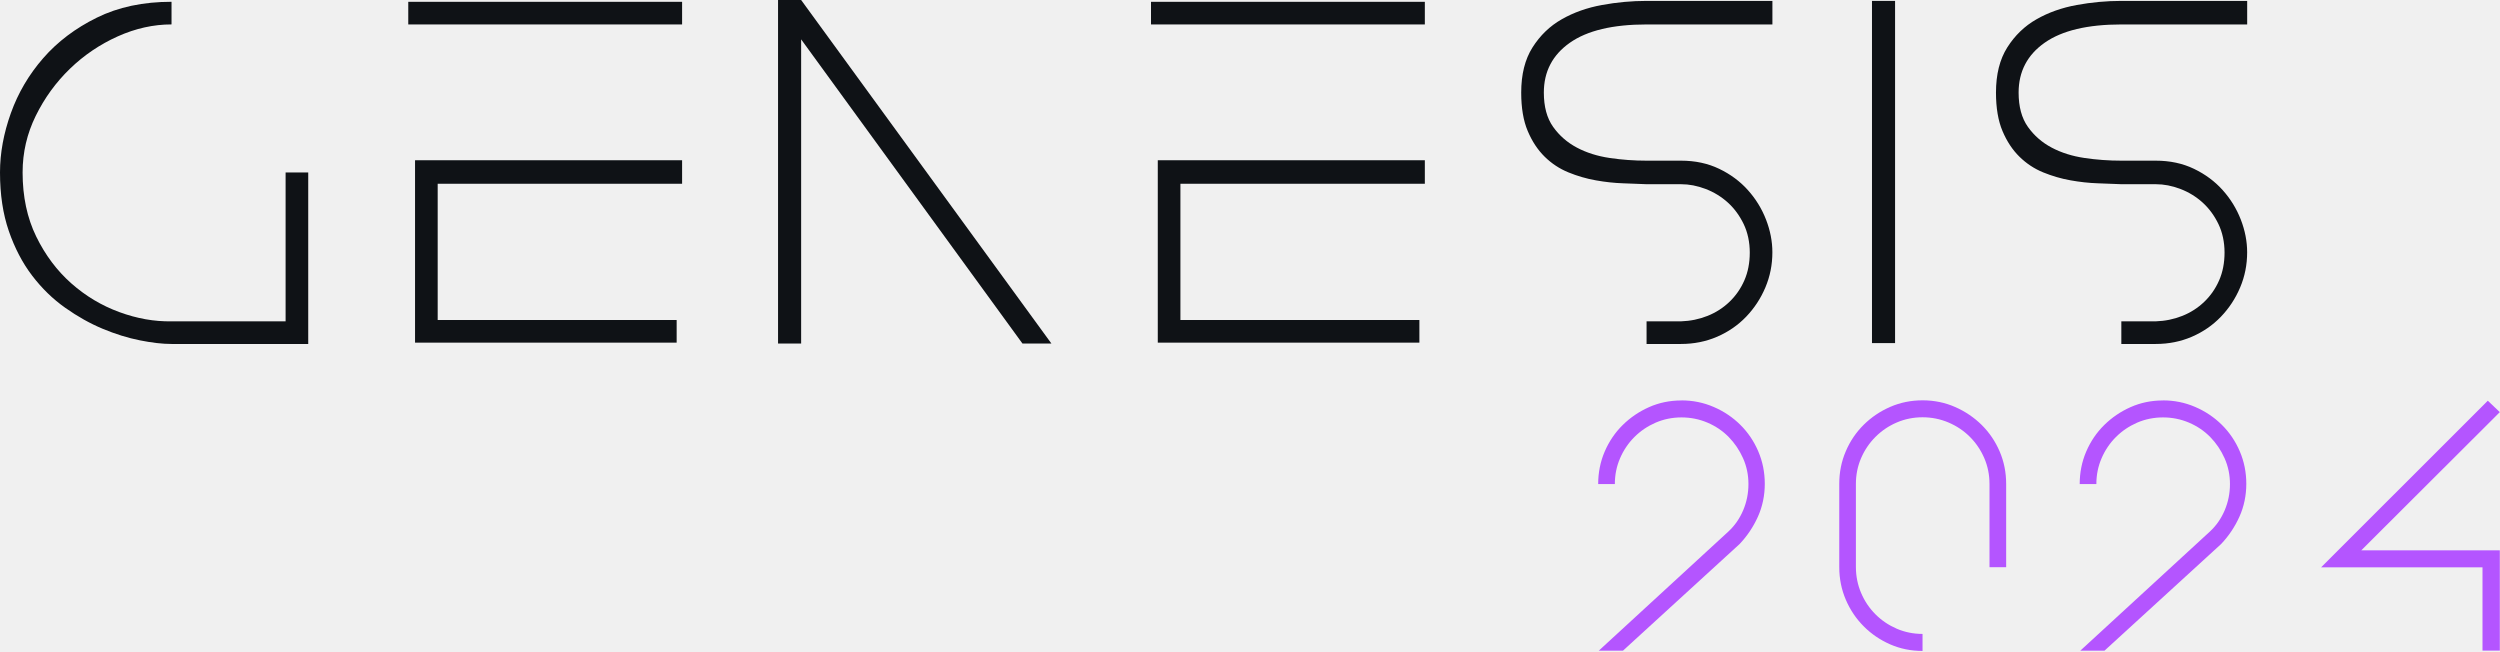
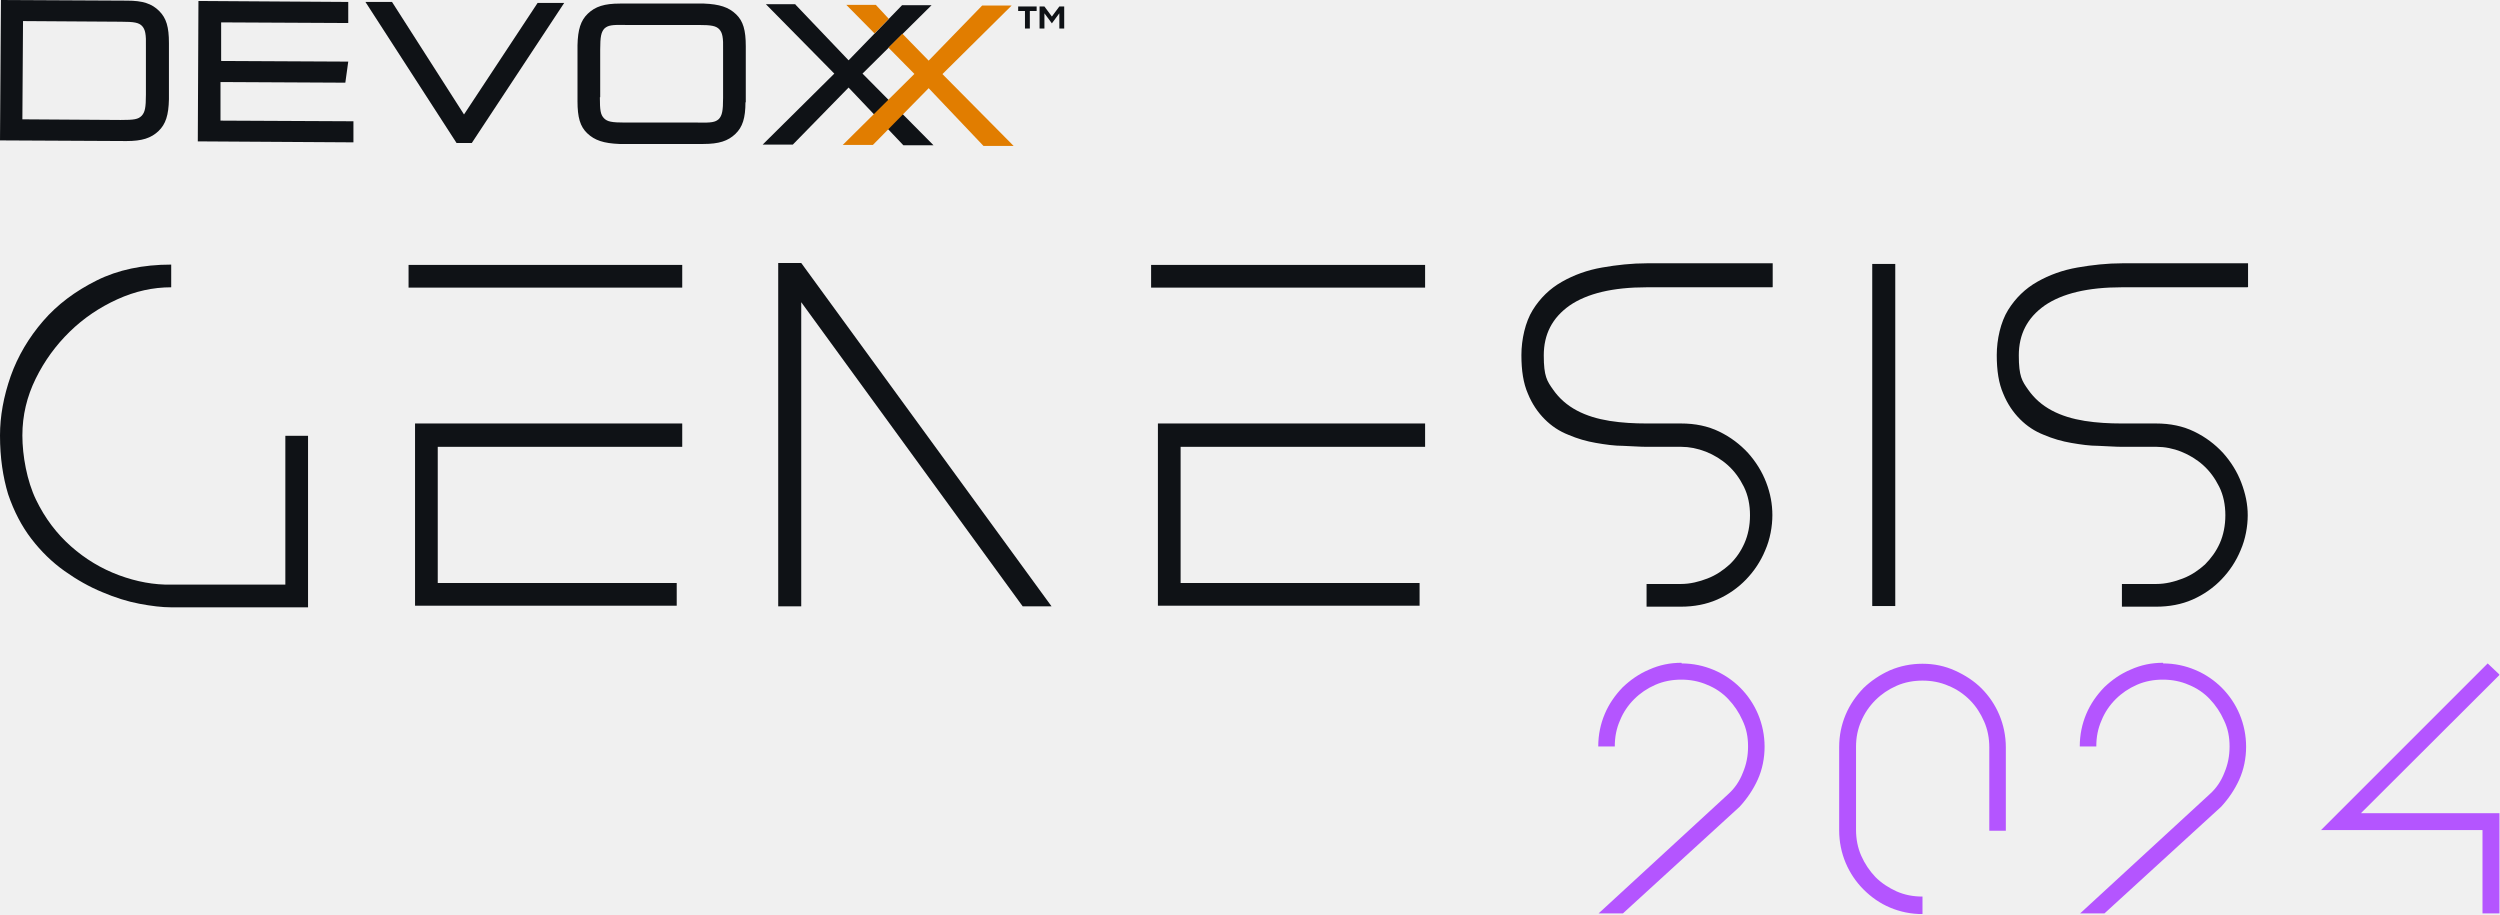
- <svg xmlns="http://www.w3.org/2000/svg" width="771" height="201" viewBox="0 0 771 201" fill="none">
-   <g clip-path="url(#clip0_190_9784)">
-     <path d="M0 53.18C0 47.23 1.12 41.13 3.35 34.89C5.58 28.66 8.91 23 13.33 17.93C17.75 12.86 23.26 8.7 29.87 5.44C36.48 2.18 44.15 0.55 52.9 0.55V7.53C47.32 7.53 41.78 8.76 36.29 11.23C30.8 13.7 25.89 17.02 21.56 21.21C17.23 25.4 13.72 30.24 11.02 35.73C8.32 41.22 6.97 47.04 6.97 53.18C6.97 60.63 8.37 67.21 11.16 72.93C13.95 78.65 17.56 83.47 21.98 87.38C26.4 91.29 31.33 94.24 36.78 96.24C42.22 98.24 47.6 99.2 52.9 99.1H88.08V53.18H95.06V106.08H52.9C50.11 106.08 46.85 105.71 43.13 104.96C39.41 104.22 35.59 103.03 31.68 101.4C27.77 99.77 23.91 97.61 20.1 94.91C16.28 92.21 12.89 88.91 9.91 85C6.93 81.09 4.54 76.51 2.72 71.25C0.91 65.99 0 59.97 0 53.17L0 53.18Z" fill="#0F1216" />
-     <path d="M210.36 0.56V7.54H125.91V0.56H210.36ZM210.36 56.67H134.98V98.69H208.68V105.67H128V49.42H210.36V56.68V56.67Z" fill="#0F1216" />
-     <path d="M239.95 0H247.07L324.26 105.95H315.33L247.07 12.14V105.94H239.95V0Z" fill="#0F1216" />
-     <path d="M439.42 0.56V7.54H354.97V0.56H439.42ZM439.42 56.67H364.04V98.69H437.74V105.67H357.06V49.42H439.42V56.68V56.67Z" fill="#0F1216" />
-     <path d="M546.62 7.54H507.81C497.39 7.54 489.5 9.42 484.15 13.18C478.8 16.94 476.12 22.06 476.12 28.55C476.12 32.91 477.07 36.43 478.98 39.12C480.89 41.81 483.33 43.94 486.31 45.52C489.29 47.1 492.66 48.16 496.43 48.72C500.2 49.28 503.99 49.55 507.81 49.55H518.42C522.79 49.55 526.72 50.39 530.21 52.07C533.7 53.75 536.65 55.94 539.07 58.65C541.49 61.35 543.35 64.39 544.65 67.74C545.95 71.1 546.6 74.46 546.6 77.81C546.6 81.64 545.88 85.25 544.44 88.65C543 92.06 541.02 95.06 538.51 97.68C536 100.29 533.02 102.35 529.58 103.84C526.14 105.33 522.41 106.08 518.41 106.08H507.8V99.1H518.41C521.29 99.01 524.01 98.45 526.58 97.43C529.14 96.41 531.4 94.97 533.35 93.1C535.3 91.24 536.84 89.03 537.96 86.47C539.08 83.91 539.63 81.05 539.63 77.89C539.63 74.73 539 71.7 537.75 69.1C536.49 66.5 534.87 64.28 532.87 62.47C530.87 60.66 528.59 59.26 526.03 58.28C523.47 57.3 520.94 56.81 518.42 56.81H507.81C505.67 56.72 503.25 56.62 500.55 56.53C497.85 56.44 495.06 56.14 492.17 55.62C489.28 55.11 486.47 54.29 483.72 53.17C480.97 52.05 478.53 50.44 476.39 48.34C474.25 46.24 472.5 43.61 471.16 40.43C469.81 37.26 469.14 33.29 469.14 28.54C469.14 22.94 470.3 18.3 472.63 14.62C474.96 10.94 477.96 8.04 481.63 5.95C485.3 3.85 489.45 2.38 494.05 1.54C498.65 0.7 503.24 0.28 507.8 0.28H546.61V7.54H546.62Z" fill="#0F1216" />
-     <path d="M584.44 105.81H577.32V0.28H584.44V105.81Z" fill="#0F1216" />
-     <path d="M693.04 7.54H654.23C643.81 7.54 635.92 9.42 630.57 13.18C625.22 16.94 622.54 22.06 622.54 28.55C622.54 32.91 623.49 36.43 625.4 39.12C627.31 41.81 629.75 43.94 632.73 45.52C635.71 47.1 639.08 48.16 642.85 48.72C646.62 49.28 650.41 49.55 654.23 49.55H664.84C669.21 49.55 673.14 50.39 676.63 52.07C680.12 53.75 683.07 55.94 685.49 58.65C687.91 61.35 689.77 64.39 691.07 67.74C692.37 71.1 693.02 74.46 693.02 77.81C693.02 81.64 692.3 85.25 690.86 88.65C689.42 92.06 687.44 95.06 684.93 97.68C682.42 100.29 679.44 102.35 676 103.84C672.56 105.33 668.83 106.08 664.83 106.08H654.22V99.1H664.83C667.71 99.01 670.43 98.45 673 97.43C675.56 96.41 677.82 94.97 679.77 93.1C681.72 91.24 683.26 89.03 684.38 86.47C685.5 83.91 686.05 81.05 686.05 77.89C686.05 74.73 685.42 71.7 684.17 69.1C682.91 66.5 681.29 64.28 679.29 62.47C677.29 60.66 675.01 59.26 672.45 58.28C669.89 57.3 667.36 56.81 664.84 56.81H654.23C652.09 56.72 649.67 56.62 646.97 56.53C644.27 56.44 641.48 56.14 638.59 55.62C635.7 55.11 632.89 54.29 630.14 53.17C627.39 52.05 624.95 50.44 622.81 48.34C620.67 46.24 618.92 43.61 617.58 40.43C616.23 37.26 615.56 33.29 615.56 28.54C615.56 22.94 616.72 18.3 619.05 14.62C621.38 10.94 624.38 8.04 628.05 5.95C631.72 3.85 635.87 2.38 640.47 1.54C645.07 0.7 649.66 0.28 654.22 0.28H693.03V7.54H693.04Z" fill="#0F1216" />
-     <path d="M518.57 123.48C522.06 123.48 525.37 124.15 528.49 125.5C531.61 126.84 534.35 128.68 536.7 131C539.05 133.32 540.9 136.05 542.24 139.17C543.58 142.3 544.26 145.64 544.26 149.21C544.26 152.78 543.55 156.22 542.14 159.35C540.73 162.48 538.85 165.29 536.5 167.77L500.53 200.66H493.07L533.07 163.89C535.02 162.08 536.53 159.89 537.61 157.34C538.68 154.79 539.22 152.1 539.22 149.28C539.22 146.46 538.67 143.81 537.56 141.32C536.45 138.84 534.97 136.65 533.13 134.77C531.28 132.89 529.1 131.41 526.58 130.34C524.06 129.27 521.39 128.73 518.57 128.73C515.75 128.73 513.1 129.27 510.61 130.34C508.13 131.42 505.94 132.89 504.06 134.77C502.18 136.65 500.7 138.83 499.63 141.32C498.55 143.81 498.02 146.46 498.02 149.28H492.88C492.88 145.72 493.55 142.38 494.89 139.26C496.23 136.14 498.08 133.41 500.43 131.09C502.78 128.77 505.5 126.92 508.59 125.55C511.68 124.18 515 123.5 518.56 123.5L518.57 123.48Z" fill="#B455FF" />
-     <path d="M592.92 200.75C589.36 200.75 586.04 200.08 582.95 198.73C579.86 197.38 577.14 195.54 574.79 193.18C572.44 190.83 570.59 188.09 569.25 184.96C567.91 181.83 567.23 178.49 567.23 174.92V149.19C567.23 145.63 567.9 142.28 569.25 139.15C570.59 136.02 572.44 133.3 574.79 130.98C577.14 128.66 579.86 126.83 582.95 125.48C586.04 124.14 589.36 123.46 592.92 123.46C596.48 123.46 599.82 124.14 602.94 125.51C606.06 126.88 608.8 128.73 611.15 131.05C613.5 133.38 615.35 136.1 616.69 139.22C618.03 142.34 618.7 145.69 618.7 149.24V174.93H613.56V149.24C613.56 146.42 613.02 143.77 611.95 141.28C610.88 138.8 609.4 136.61 607.52 134.73C605.64 132.85 603.44 131.37 600.92 130.3C598.4 129.23 595.73 128.69 592.91 128.69C590.09 128.69 587.44 129.23 584.95 130.3C582.46 131.37 580.28 132.85 578.4 134.73C576.52 136.61 575.04 138.79 573.97 141.27C572.9 143.75 572.36 146.4 572.36 149.22V174.87C572.36 177.69 572.9 180.35 573.97 182.87C575.04 185.39 576.52 187.58 578.4 189.46C580.28 191.34 582.46 192.81 584.95 193.89C587.43 194.96 590.09 195.5 592.91 195.5V200.74L592.92 200.75Z" fill="#B455FF" />
-     <path d="M667.07 123.48C670.56 123.48 673.87 124.15 676.99 125.5C680.11 126.84 682.85 128.68 685.2 131C687.55 133.32 689.4 136.05 690.74 139.17C692.08 142.3 692.76 145.64 692.76 149.21C692.76 152.78 692.05 156.22 690.64 159.35C689.23 162.48 687.35 165.29 685 167.77L649.03 200.66H641.57L681.57 163.89C683.52 162.08 685.03 159.89 686.11 157.34C687.18 154.79 687.72 152.1 687.72 149.28C687.72 146.46 687.17 143.81 686.06 141.32C684.95 138.84 683.47 136.65 681.63 134.77C679.78 132.89 677.6 131.41 675.08 130.34C672.56 129.27 669.89 128.73 667.07 128.73C664.25 128.73 661.6 129.27 659.11 130.34C656.63 131.42 654.44 132.89 652.56 134.77C650.68 136.65 649.2 138.83 648.13 141.32C647.05 143.81 646.52 146.46 646.52 149.28H641.38C641.38 145.72 642.05 142.38 643.39 139.26C644.73 136.14 646.58 133.41 648.93 131.09C651.28 128.77 654 126.92 657.09 125.55C660.18 124.18 663.5 123.5 667.06 123.5L667.07 123.48Z" fill="#B455FF" />
-     <path d="M728.22 169.72H770.94V200.65H765.6V174.96H715.83L767.24 123.58L770.94 127.1L728.22 169.72Z" fill="#B455FF" />
+ <svg xmlns="http://www.w3.org/2000/svg" width="771" height="282" viewBox="0 0 771 282" fill="none">
+   <g clip-path="url(#clip0_191_9784)">
+     <mask id="mask0_191_9784" style="mask-type:luminance" maskUnits="userSpaceOnUse" x="0" y="81" width="771" height="201">
+       <path d="M770.9 81.1H0V281.9H770.9V81.1Z" fill="white" />
+     </mask>
+     <g mask="url(#mask0_191_9784)">
+       <path d="M0 134.3C0 128.4 1.1 122.3 3.3 116C5.5 109.8 8.9 104.1 13.3 99C17.7 93.9 23.2 89.8 29.8 86.5C36.4 83.2 44.1 81.6 52.8 81.6V88.6C47.2 88.6 41.7 89.8 36.2 92.3C30.7 94.8 25.8 98.1 21.5 102.3C17.2 106.5 13.7 111.3 11 116.8C8.3 122.3 6.9 128.1 6.9 134.3C6.9 140.5 8.3 148.3 11.1 154.1C13.9 159.9 17.5 164.6 21.9 168.5C26.3 172.4 31.3 175.4 36.7 177.4C42.1 179.4 47.5 180.4 52.8 180.3H88V134.4H95V187.3H52.8C50 187.3 46.7 186.9 43 186.2C39.3 185.5 35.5 184.3 31.5 182.6C27.6 181 23.7 178.8 19.9 176.1C16.1 173.4 12.7 170.1 9.7 166.2C6.7 162.3 4.3 157.7 2.5 152.4C0.9 147.1 0 141.1 0 134.3Z" fill="#0F1216" />
+       <path d="M210.4 81.7V88.7H126V81.7H210.4ZM210.4 137.8H135V179.8H208.7V186.8H128V130.6H210.4V137.9V137.8Z" fill="#0F1216" />
+       <path d="M240 81.1H247.1L324.3 187H315.4L247.1 93.2V187H240V81.1Z" fill="#0F1216" />
+       <path d="M439.5 81.7V88.7H355V81.7H439.5ZM439.5 137.8H364.1V179.8H437.8V186.8H357.1V130.6H439.5V137.9V137.8Z" fill="#0F1216" />
+       <path d="M546.6 88.6H507.8C497.4 88.6 489.5 90.5 484.1 94.2C478.7 98 476.1 103.1 476.1 109.6C476.1 116.1 477.1 117.5 479 120.2C480.9 122.9 483.3 125 486.3 126.6C489.3 128.2 492.7 129.2 496.4 129.8C500.2 130.4 504 130.6 507.8 130.6H518.4C522.8 130.6 526.7 131.4 530.2 133.1C533.7 134.8 536.6 137 539.1 139.7C541.5 142.4 543.4 145.4 544.7 148.8C546 152.2 546.6 155.5 546.6 158.9C546.6 162.3 545.9 166.3 544.4 169.7C543 173.1 541 176.1 538.5 178.7C536 181.3 533 183.4 529.6 184.9C526.2 186.4 522.4 187.1 518.4 187.1H507.8V180.1H518.4C521.3 180.1 524 179.4 526.6 178.4C529.2 177.4 531.4 175.9 533.4 174.1C535.4 172.2 536.9 170 538 167.5C539.1 165 539.7 162.1 539.7 158.9C539.7 155.7 539.1 152.7 537.8 150.1C536.5 147.5 534.9 145.3 532.9 143.5C530.9 141.7 528.6 140.3 526.1 139.3C523.5 138.3 521 137.8 518.5 137.8H507.9C505.8 137.8 503.3 137.6 500.6 137.5C497.9 137.5 495.1 137.1 492.2 136.6C489.3 136.1 486.5 135.3 483.7 134.1C480.9 133 478.5 131.4 476.4 129.3C474.3 127.2 472.5 124.6 471.2 121.4C469.8 118.2 469.2 114.3 469.2 109.5C469.2 104.7 470.4 99.3 472.7 95.6C475 91.9 478 89 481.7 86.9C485.4 84.8 489.5 83.3 494.1 82.5C498.7 81.7 503.3 81.2 507.9 81.2H546.7V88.5L546.6 88.6Z" fill="#0F1216" />
+       <path d="M584.5 186.9H577.4V81.4H584.5V186.9Z" fill="#0F1216" />
+       <path d="M693.1 88.6H654.3C643.9 88.6 636 90.5 630.6 94.2C625.2 98 622.6 103.1 622.6 109.6C622.6 116.1 623.6 117.5 625.5 120.2C627.4 122.9 629.8 125 632.8 126.6C635.8 128.2 639.2 129.2 642.9 129.8C646.7 130.4 650.5 130.6 654.3 130.6H664.9C669.3 130.6 673.2 131.4 676.7 133.1C680.2 134.8 683.1 137 685.6 139.7C688 142.4 689.9 145.4 691.2 148.8C692.5 152.2 693.2 155.5 693.2 158.9C693.2 162.3 692.5 166.3 691 169.7C689.6 173.1 687.6 176.1 685.1 178.7C682.6 181.3 679.6 183.4 676.2 184.9C672.8 186.4 669 187.1 665 187.1H654.4V180.1H665C667.9 180.1 670.6 179.4 673.2 178.4C675.8 177.4 678 175.9 680 174.1C681.9 172.2 683.5 170 684.6 167.5C685.7 165 686.3 162.1 686.3 158.9C686.3 155.7 685.7 152.7 684.4 150.1C683.1 147.5 681.5 145.3 679.5 143.5C677.5 141.7 675.2 140.3 672.7 139.3C670.2 138.3 667.6 137.8 665.1 137.8H654.5C652.4 137.8 649.9 137.6 647.2 137.5C644.5 137.5 641.7 137.1 638.8 136.6C635.9 136.1 633.1 135.3 630.3 134.1C627.5 133 625.1 131.4 623 129.3C620.9 127.2 619.1 124.6 617.8 121.4C616.4 118.2 615.8 114.3 615.8 109.5C615.8 104.7 617 99.3 619.3 95.6C621.6 91.9 624.6 89 628.3 86.9C632 84.8 636.1 83.3 640.7 82.5C645.3 81.7 649.9 81.2 654.5 81.2H693.3V88.5L693.1 88.6Z" fill="#0F1216" />
+       <path d="M518.6 204.6C522.1 204.6 525.4 205.3 528.5 206.6C531.6 207.9 534.4 209.8 536.7 212.1C539 214.4 540.9 217.2 542.2 220.3C543.5 223.4 544.2 226.8 544.2 230.3C544.2 233.8 543.5 237.3 542.1 240.4C540.7 243.5 538.8 246.3 536.5 248.8L500.5 281.7H493L533 244.9C535 243.1 536.5 240.9 537.5 238.3C538.6 235.7 539.1 233.1 539.1 230.2C539.1 227.3 538.6 224.7 537.4 222.2C536.3 219.7 534.8 217.5 533 215.6C531.2 213.7 529 212.2 526.5 211.2C524 210.1 521.3 209.6 518.5 209.6C515.7 209.6 513 210.1 510.5 211.2C508 212.3 505.8 213.8 504 215.6C502.1 217.5 500.6 219.7 499.6 222.2C498.5 224.7 498 227.3 498 230.2H492.9C492.9 226.6 493.6 223.3 494.9 220.2C496.2 217.1 498.1 214.4 500.4 212C502.8 209.7 505.5 207.8 508.6 206.5C511.7 205.1 515 204.4 518.6 204.4V204.6Z" fill="#B455FF" />
+       <path d="M592.9 281.9C589.3 281.9 586 281.2 582.9 279.9C579.8 278.6 577.1 276.7 574.7 274.3C572.4 272 570.5 269.2 569.2 266.1C567.9 263 567.2 259.6 567.2 256.1V230.4C567.2 226.8 567.9 223.5 569.2 220.4C570.5 217.3 572.4 214.6 574.7 212.2C577.1 209.9 579.8 208.1 582.9 206.7C586 205.4 589.3 204.7 592.9 204.7C596.5 204.7 599.8 205.4 602.9 206.8C606 208.2 608.8 210 611.1 212.3C613.4 214.6 615.3 217.4 616.6 220.5C617.9 223.6 618.6 227 618.6 230.5V256.2H613.5V230.5C613.5 227.7 613 225 611.9 222.5C610.8 220 609.4 217.8 607.5 215.9C605.6 214 603.4 212.5 600.9 211.5C598.4 210.4 595.7 209.9 592.9 209.9C590.1 209.9 587.4 210.4 584.9 211.5C582.4 212.6 580.2 214.1 578.4 215.9C576.5 217.8 575 220 574 222.4C572.9 224.9 572.4 227.5 572.4 230.3V255.9C572.4 258.7 572.9 261.4 574 263.9C575.1 266.4 576.6 268.6 578.4 270.5C580.3 272.4 582.5 273.8 584.9 274.9C587.4 276 590 276.5 592.9 276.5V281.7V281.9Z" fill="#B455FF" />
+       <path d="M667.1 204.6C670.6 204.6 673.9 205.3 677 206.6C680.1 207.9 682.9 209.8 685.2 212.1C687.5 214.4 689.4 217.2 690.7 220.3C692 223.4 692.7 226.8 692.7 230.3C692.7 233.8 692 237.3 690.6 240.4C689.2 243.5 687.3 246.3 685 248.8L649 281.7H641.5L681.5 244.9C683.5 243.1 685 240.9 686 238.3C687.1 235.7 687.6 233.1 687.6 230.2C687.6 227.3 687.1 224.7 685.9 222.2C684.8 219.7 683.3 217.5 681.5 215.6C679.7 213.7 677.5 212.2 675 211.2C672.5 210.1 669.8 209.6 667 209.6C664.2 209.6 661.5 210.1 659 211.2C656.5 212.3 654.3 213.8 652.5 215.6C650.6 217.5 649.1 219.7 648.1 222.2C647 224.7 646.5 227.3 646.5 230.2H641.4C641.4 226.6 642.1 223.3 643.4 220.2C644.7 217.1 646.6 214.4 648.9 212C651.3 209.7 654 207.8 657.1 206.5C660.2 205.1 663.5 204.4 667.1 204.4V204.6Z" fill="#B455FF" />
+       <path d="M728.2 250.8H770.9V281.7H765.6V256H715.8L767.2 204.6L770.9 208.1L728.2 250.7V250.8Z" fill="#B455FF" />
+     </g>
+     <path d="M326.7 2H328.2V8.8H326.7V4.1L324.4 7.2L322.1 4.1V8.8H320.6V2H322.1L324.4 5.1L326.7 2ZM317.6 8.8H316.1V3.4H314V2H319.7V3.4H317.6V8.8Z" fill="#0F1216" />
+     <path d="M245.3 1.4L261.7 18.6L278.2 1.6H287.3L266 22.7L287.9 44.8H278.6L261.7 27L244.5 44.6H235.2L257.3 22.7L236.2 1.3H245.3V1.4Z" fill="#0F1216" />
+     <path d="M290.7 22.8L312 1.7H302.9L286.4 18.7L278.3 10.4L274 14.7L282 22.8L259.9 44.7H269.2L286.4 27.2L303.3 45H312.6L290.7 22.9V22.8Z" fill="#E17D00" />
+     <path d="M261 1.5L269.7 10.3L274.1 5.8L270.1 1.5H261Z" fill="#E17D00" />
+     <path d="M185 30C185 34 185.2 35.4 186.3 36.5C187.3 37.5 188.6 37.8 192.8 37.8H215.2C219.4 37.9 220.6 37.7 221.7 36.7C222.7 35.6 223 34.2 223 30.2V15.5C223.1 11.5 222.8 10.1 221.8 9C220.8 8 219.5 7.7 215.3 7.7H192.9C188.7 7.6 187.5 7.8 186.4 8.8C185.4 9.9 185.1 11.3 185.1 15.3V30H185ZM229.9 31.5C229.9 36.4 229 39.2 226.8 41.3C224.5 43.5 221.7 44.4 216.9 44.4H191C186.2 44.2 183.4 43.3 181.1 41.1C178.9 39 178.1 36.2 178.1 31.2V14C178.2 9.1 179.1 6.3 181.3 4.2C183.6 2 186.4 1.1 191.2 1.1H217.1C221.9 1.3 224.7 2.2 227 4.4C229.2 6.5 230 9.3 230 14.3V31.6L229.9 31.5Z" fill="#0F1216" />
+     <path d="M165.8 0.9H174L145.5 44.1H140.8L112.7 0.6H120.9L143.1 35.3L165.8 0.9Z" fill="#0F1216" />
+     <path d="M68.2 6.9V18.8L107.4 19L106.5 25.5L68 25.3V37.2L109 37.4V43.9L61 43.6L61.2 0.3L107.4 0.6V7.1L68.1 6.9H68.2Z" fill="#0F1216" />
+     <path d="M7 36.8L37.2 37C41.4 37 42.6 36.8 43.7 35.7C44.7 34.6 45 33.2 45 29.2V14.5C45.1 10.5 44.8 9.1 43.8 8C42.8 7 41.5 6.7 37.3 6.7L7.1 6.5L6.9 36.8H7ZM39.2 0.2C44 0.2 46.8 1.1 49.1 3.4C51.3 5.6 52.1 8.3 52.1 13.3V30.6C52 35.5 51.1 38.3 48.9 40.4C46.6 42.6 43.8 43.5 39 43.5L0 43.3L0.3 0L39.2 0.2Z" fill="#0F1216" />
  </g>
  <defs>
-     <clipPath id="clip0_190_9784">
-       <rect width="770.94" height="200.75" fill="white" />
+     <clipPath id="clip0_191_9784">
+       <rect width="771" height="281.9" fill="white" />
    </clipPath>
  </defs>
</svg>
